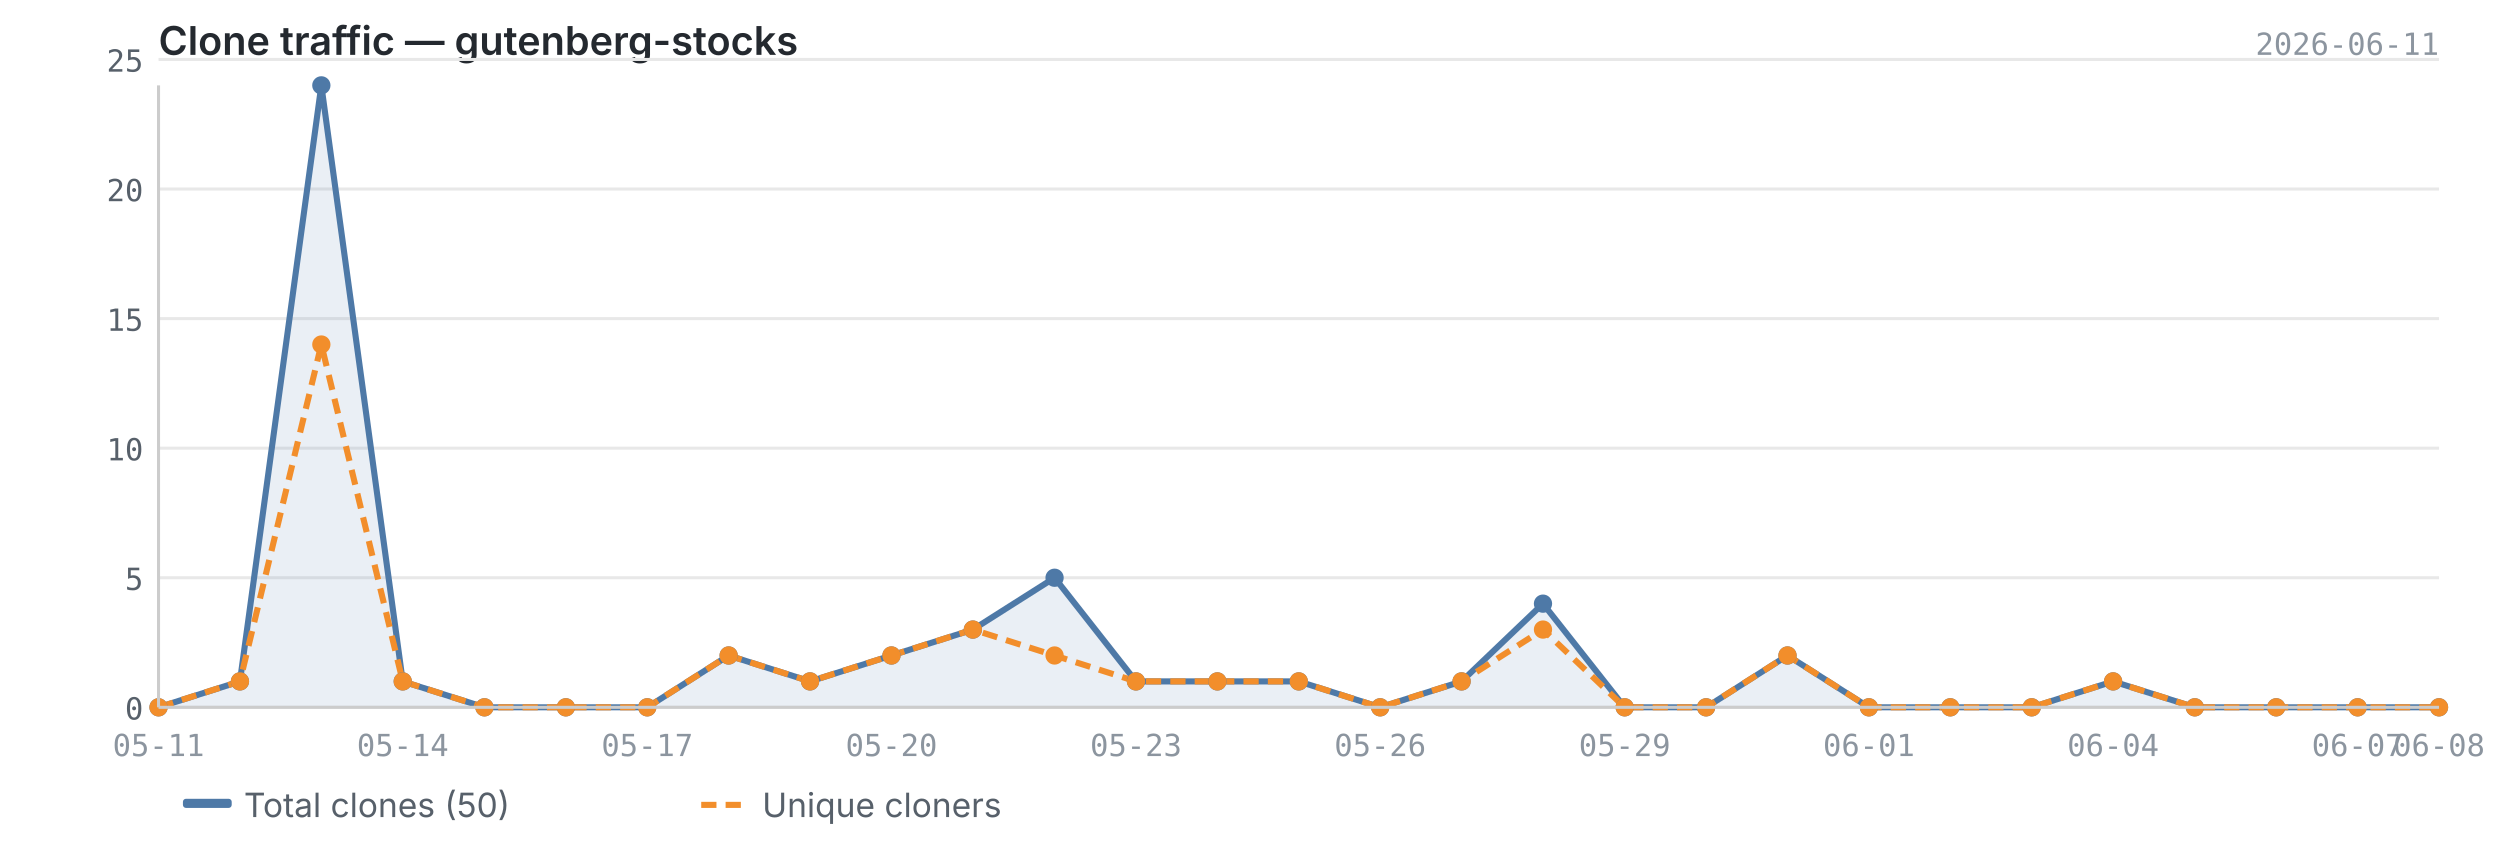
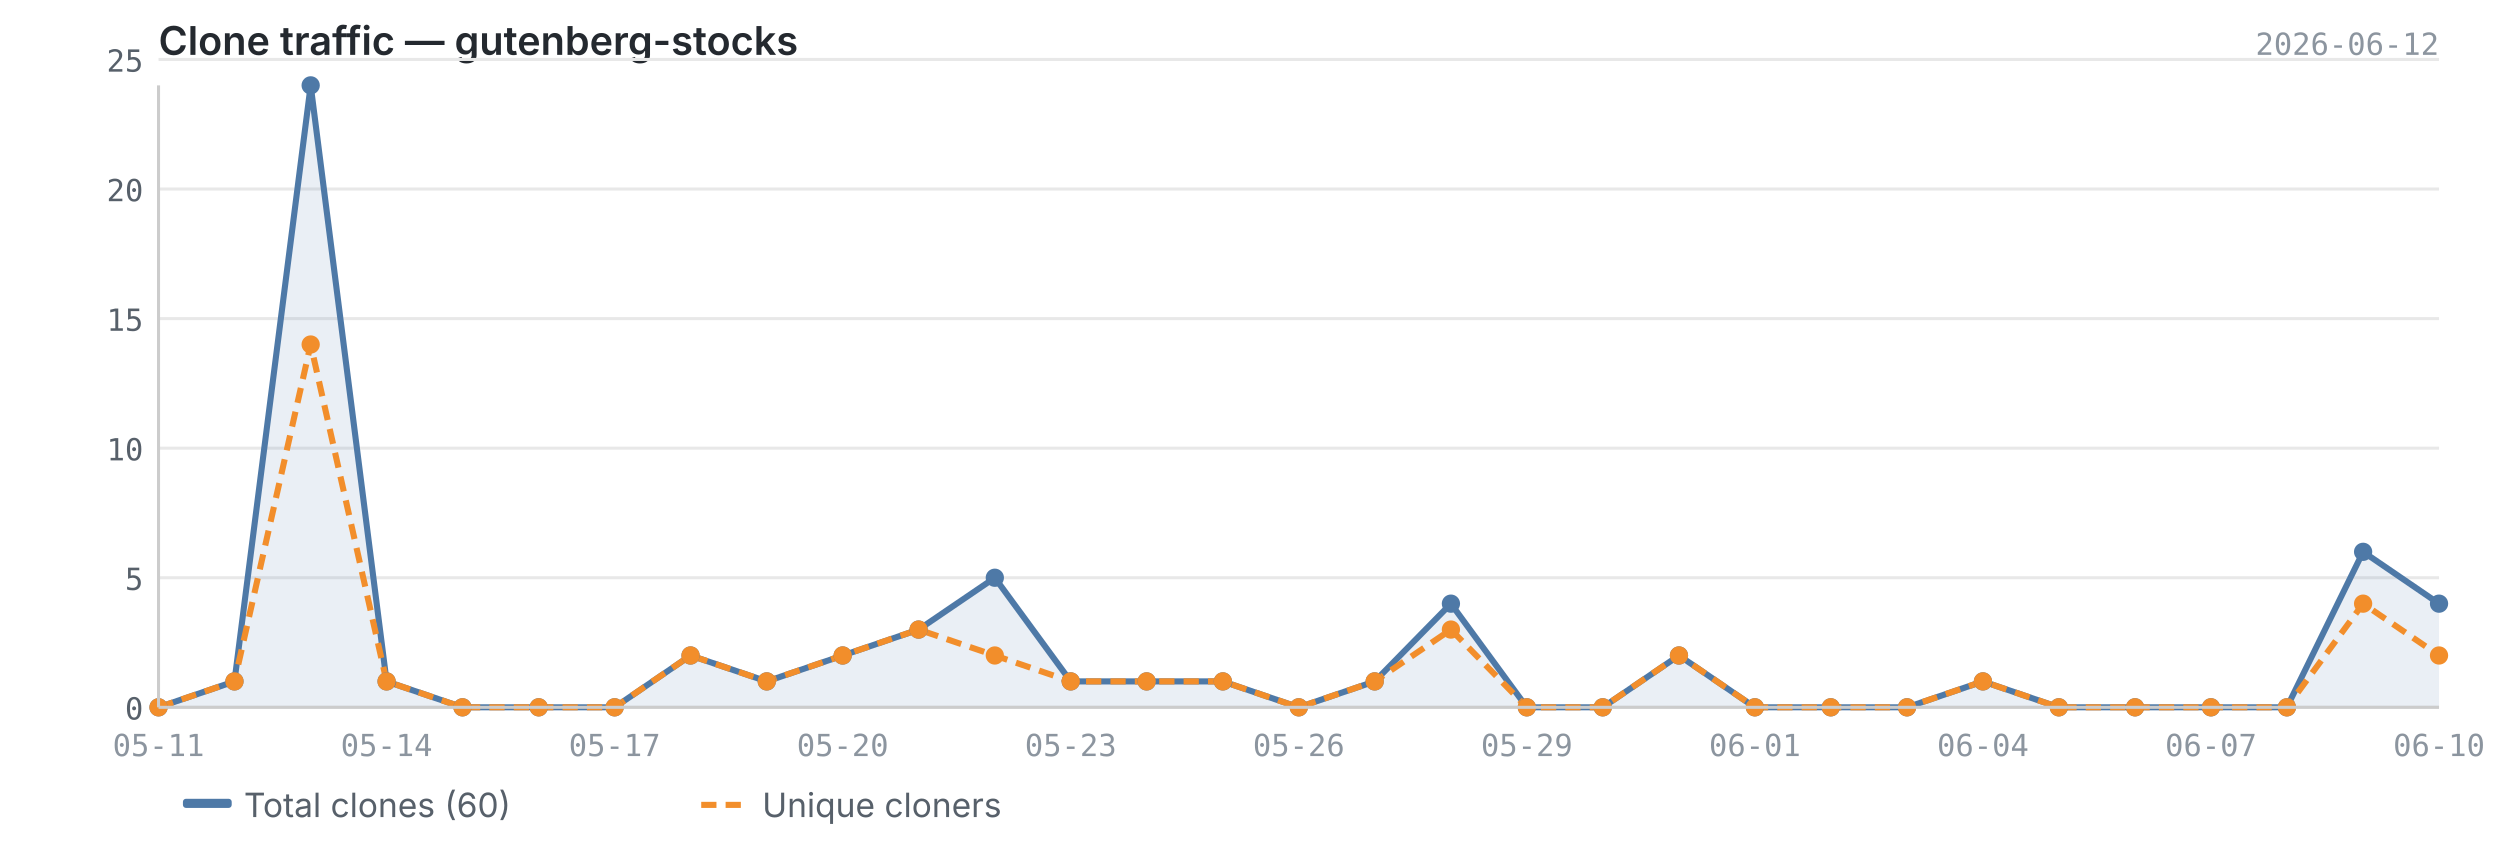
<svg xmlns="http://www.w3.org/2000/svg" viewBox="0 0 820 280" width="820" height="280">
  <text x="52" y="18" font-size="13" font-weight="600" fill="#24292f" font-family="-apple-system, BlinkMacSystemFont, 'Segoe UI', sans-serif">Clone traffic — gutenberg-stocks</text>
-   <text x="800" y="18" font-size="10" fill="#8c959f" font-family="ui-monospace, SFMono-Regular, 'SF Mono', Menlo, monospace" text-anchor="end">2026-06-11</text>
+   <text x="800" y="18" font-size="10" fill="#8c959f" font-family="ui-monospace, SFMono-Regular, 'SF Mono', Menlo, monospace" text-anchor="end">2026-06-12</text>
  <line x1="52" y1="232.0" x2="800" y2="232.0" stroke="#e8e8e8" stroke-width="1" />
  <line x1="52" y1="189.5" x2="800" y2="189.5" stroke="#e8e8e8" stroke-width="1" />
  <line x1="52" y1="147.0" x2="800" y2="147.0" stroke="#e8e8e8" stroke-width="1" />
  <line x1="52" y1="104.5" x2="800" y2="104.5" stroke="#e8e8e8" stroke-width="1" />
  <line x1="52" y1="62.0" x2="800" y2="62.0" stroke="#e8e8e8" stroke-width="1" />
  <line x1="52" y1="19.5" x2="800" y2="19.5" stroke="#e8e8e8" stroke-width="1" />
-   <path d="M52.0,232.0 L52.0,232.0 L78.7,223.5 L105.4,28.0 L132.1,223.5 L158.9,232.0 L185.6,232.0 L212.3,232.0 L239.0,215.0 L265.7,223.5 L292.4,215.0 L319.1,206.5 L345.9,189.5 L372.6,223.5 L399.3,223.5 L426.0,223.5 L452.7,232.0 L479.4,223.5 L506.1,198.0 L532.9,232.0 L559.6,232.0 L586.3,215.0 L613.0,232.0 L639.7,232.0 L666.4,232.0 L693.1,223.5 L719.9,232.0 L746.6,232.0 L773.3,232.0 L800.0,232.0 L800.0,232.0 L52.0,232.0Z" fill="#4e79a7" opacity="0.12" />
-   <polyline points="52.0,232.0 78.7,223.5 105.4,28.0 132.1,223.5 158.9,232.0 185.6,232.0 212.3,232.0 239.0,215.0 265.7,223.5 292.4,215.0 319.1,206.5 345.9,189.5 372.6,223.5 399.3,223.5 426.0,223.5 452.7,232.0 479.4,223.5 506.1,198.0 532.9,232.0 559.6,232.0 586.3,215.0 613.0,232.0 639.7,232.0 666.4,232.0 693.1,223.5 719.9,232.0 746.6,232.0 773.3,232.0 800.0,232.0" fill="none" stroke="#4e79a7" stroke-width="2" stroke-linejoin="round" />
-   <polyline points="52.0,232.0 78.7,223.5 105.4,113.0 132.1,223.5 158.9,232.0 185.6,232.0 212.3,232.0 239.0,215.0 265.7,223.5 292.4,215.0 319.1,206.5 345.9,215.0 372.6,223.5 399.3,223.5 426.0,223.5 452.7,232.0 479.4,223.5 506.1,206.5 532.9,232.0 559.6,232.0 586.3,215.0 613.0,232.0 639.7,232.0 666.4,232.0 693.1,223.5 719.9,232.0 746.6,232.0 773.3,232.0 800.0,232.0" fill="none" stroke="#f28e2b" stroke-width="2" stroke-linejoin="round" stroke-dasharray="5,3" />
+   <path d="M52.0,232.0 L52.0,232.0 L76.9,223.5 L101.9,28.0 L126.8,223.5 L151.7,232.0 L176.7,232.0 L201.6,232.0 L226.5,215.0 L251.5,223.5 L276.4,215.0 L301.3,206.5 L326.3,189.5 L351.2,223.5 L376.1,223.5 L401.1,223.5 L426.0,232.0 L450.9,223.5 L475.9,198.0 L500.8,232.0 L525.7,232.0 L550.7,215.0 L575.6,232.0 L600.5,232.0 L625.5,232.0 L650.4,223.5 L675.3,232.0 L700.3,232.0 L725.2,232.0 L750.1,232.0 L775.1,181.0 L800.0,198.0 L800.0,232.0 L52.0,232.0Z" fill="#4e79a7" opacity="0.12" />
+   <polyline points="52.0,232.0 76.9,223.5 101.9,28.0 126.8,223.5 151.7,232.0 176.7,232.0 201.6,232.0 226.5,215.0 251.5,223.5 276.4,215.0 301.3,206.5 326.3,189.5 351.2,223.5 376.1,223.5 401.1,223.5 426.0,232.0 450.9,223.5 475.9,198.0 500.8,232.0 525.7,232.0 550.7,215.0 575.6,232.0 600.5,232.0 625.5,232.0 650.4,223.5 675.3,232.0 700.3,232.0 725.2,232.0 750.1,232.0 775.1,181.0 800.0,198.0" fill="none" stroke="#4e79a7" stroke-width="2" stroke-linejoin="round" />
+   <polyline points="52.0,232.0 76.9,223.5 101.9,113.0 126.8,223.5 151.7,232.0 176.7,232.0 201.6,232.0 226.5,215.0 251.5,223.5 276.4,215.0 301.3,206.5 326.3,215.0 351.2,223.5 376.1,223.5 401.1,223.5 426.0,232.0 450.9,223.5 475.9,206.5 500.8,232.0 525.7,232.0 550.7,215.0 575.6,232.0 600.5,232.0 625.5,232.0 650.4,223.5 675.3,232.0 700.3,232.0 725.2,232.0 750.1,232.0 775.1,198.0 800.0,215.0" fill="none" stroke="#f28e2b" stroke-width="2" stroke-linejoin="round" stroke-dasharray="5,3" />
  <circle cx="52.0" cy="232.0" r="3" fill="#4e79a7" />
-   <circle cx="78.7" cy="223.5" r="3" fill="#4e79a7" />
-   <circle cx="105.4" cy="28.0" r="3" fill="#4e79a7" />
-   <circle cx="132.1" cy="223.5" r="3" fill="#4e79a7" />
-   <circle cx="158.9" cy="232.0" r="3" fill="#4e79a7" />
-   <circle cx="185.6" cy="232.0" r="3" fill="#4e79a7" />
-   <circle cx="212.3" cy="232.0" r="3" fill="#4e79a7" />
-   <circle cx="239.0" cy="215.0" r="3" fill="#4e79a7" />
-   <circle cx="265.7" cy="223.5" r="3" fill="#4e79a7" />
-   <circle cx="292.4" cy="215.0" r="3" fill="#4e79a7" />
-   <circle cx="319.1" cy="206.5" r="3" fill="#4e79a7" />
-   <circle cx="345.9" cy="189.5" r="3" fill="#4e79a7" />
-   <circle cx="372.6" cy="223.5" r="3" fill="#4e79a7" />
-   <circle cx="399.3" cy="223.5" r="3" fill="#4e79a7" />
-   <circle cx="426.0" cy="223.5" r="3" fill="#4e79a7" />
-   <circle cx="452.7" cy="232.0" r="3" fill="#4e79a7" />
-   <circle cx="479.4" cy="223.5" r="3" fill="#4e79a7" />
-   <circle cx="506.1" cy="198.0" r="3" fill="#4e79a7" />
-   <circle cx="532.9" cy="232.0" r="3" fill="#4e79a7" />
-   <circle cx="559.6" cy="232.0" r="3" fill="#4e79a7" />
-   <circle cx="586.3" cy="215.0" r="3" fill="#4e79a7" />
-   <circle cx="613.0" cy="232.0" r="3" fill="#4e79a7" />
-   <circle cx="639.7" cy="232.0" r="3" fill="#4e79a7" />
-   <circle cx="666.4" cy="232.0" r="3" fill="#4e79a7" />
-   <circle cx="693.1" cy="223.5" r="3" fill="#4e79a7" />
-   <circle cx="719.9" cy="232.0" r="3" fill="#4e79a7" />
-   <circle cx="746.6" cy="232.0" r="3" fill="#4e79a7" />
-   <circle cx="773.3" cy="232.0" r="3" fill="#4e79a7" />
-   <circle cx="800.0" cy="232.0" r="3" fill="#4e79a7" />
+   <circle cx="76.9" cy="223.5" r="3" fill="#4e79a7" />
+   <circle cx="101.9" cy="28.0" r="3" fill="#4e79a7" />
+   <circle cx="126.8" cy="223.5" r="3" fill="#4e79a7" />
+   <circle cx="151.7" cy="232.0" r="3" fill="#4e79a7" />
+   <circle cx="176.7" cy="232.0" r="3" fill="#4e79a7" />
+   <circle cx="201.6" cy="232.0" r="3" fill="#4e79a7" />
+   <circle cx="226.5" cy="215.0" r="3" fill="#4e79a7" />
+   <circle cx="251.5" cy="223.5" r="3" fill="#4e79a7" />
+   <circle cx="276.4" cy="215.0" r="3" fill="#4e79a7" />
+   <circle cx="301.3" cy="206.5" r="3" fill="#4e79a7" />
+   <circle cx="326.3" cy="189.5" r="3" fill="#4e79a7" />
+   <circle cx="351.2" cy="223.5" r="3" fill="#4e79a7" />
+   <circle cx="376.1" cy="223.5" r="3" fill="#4e79a7" />
+   <circle cx="401.1" cy="223.5" r="3" fill="#4e79a7" />
+   <circle cx="426.0" cy="232.0" r="3" fill="#4e79a7" />
+   <circle cx="450.9" cy="223.5" r="3" fill="#4e79a7" />
+   <circle cx="475.9" cy="198.0" r="3" fill="#4e79a7" />
+   <circle cx="500.8" cy="232.0" r="3" fill="#4e79a7" />
+   <circle cx="525.7" cy="232.0" r="3" fill="#4e79a7" />
+   <circle cx="550.7" cy="215.0" r="3" fill="#4e79a7" />
+   <circle cx="575.6" cy="232.0" r="3" fill="#4e79a7" />
+   <circle cx="600.5" cy="232.0" r="3" fill="#4e79a7" />
+   <circle cx="625.5" cy="232.0" r="3" fill="#4e79a7" />
+   <circle cx="650.4" cy="223.5" r="3" fill="#4e79a7" />
+   <circle cx="675.3" cy="232.0" r="3" fill="#4e79a7" />
+   <circle cx="700.3" cy="232.0" r="3" fill="#4e79a7" />
+   <circle cx="725.2" cy="232.0" r="3" fill="#4e79a7" />
+   <circle cx="750.1" cy="232.0" r="3" fill="#4e79a7" />
+   <circle cx="775.1" cy="181.0" r="3" fill="#4e79a7" />
+   <circle cx="800.0" cy="198.0" r="3" fill="#4e79a7" />
  <circle cx="52.0" cy="232.0" r="3" fill="#f28e2b" />
-   <circle cx="78.7" cy="223.5" r="3" fill="#f28e2b" />
-   <circle cx="105.4" cy="113.0" r="3" fill="#f28e2b" />
-   <circle cx="132.1" cy="223.5" r="3" fill="#f28e2b" />
-   <circle cx="158.9" cy="232.0" r="3" fill="#f28e2b" />
-   <circle cx="185.6" cy="232.0" r="3" fill="#f28e2b" />
-   <circle cx="212.3" cy="232.0" r="3" fill="#f28e2b" />
-   <circle cx="239.0" cy="215.0" r="3" fill="#f28e2b" />
-   <circle cx="265.7" cy="223.5" r="3" fill="#f28e2b" />
-   <circle cx="292.4" cy="215.0" r="3" fill="#f28e2b" />
-   <circle cx="319.1" cy="206.5" r="3" fill="#f28e2b" />
-   <circle cx="345.9" cy="215.0" r="3" fill="#f28e2b" />
-   <circle cx="372.6" cy="223.5" r="3" fill="#f28e2b" />
-   <circle cx="399.3" cy="223.5" r="3" fill="#f28e2b" />
-   <circle cx="426.0" cy="223.5" r="3" fill="#f28e2b" />
-   <circle cx="452.7" cy="232.0" r="3" fill="#f28e2b" />
-   <circle cx="479.4" cy="223.5" r="3" fill="#f28e2b" />
-   <circle cx="506.1" cy="206.5" r="3" fill="#f28e2b" />
-   <circle cx="532.9" cy="232.0" r="3" fill="#f28e2b" />
-   <circle cx="559.6" cy="232.0" r="3" fill="#f28e2b" />
-   <circle cx="586.3" cy="215.0" r="3" fill="#f28e2b" />
-   <circle cx="613.0" cy="232.0" r="3" fill="#f28e2b" />
-   <circle cx="639.7" cy="232.0" r="3" fill="#f28e2b" />
-   <circle cx="666.4" cy="232.0" r="3" fill="#f28e2b" />
-   <circle cx="693.1" cy="223.5" r="3" fill="#f28e2b" />
-   <circle cx="719.9" cy="232.0" r="3" fill="#f28e2b" />
-   <circle cx="746.6" cy="232.0" r="3" fill="#f28e2b" />
-   <circle cx="773.3" cy="232.0" r="3" fill="#f28e2b" />
-   <circle cx="800.0" cy="232.0" r="3" fill="#f28e2b" />
+   <circle cx="76.9" cy="223.5" r="3" fill="#f28e2b" />
+   <circle cx="101.9" cy="113.0" r="3" fill="#f28e2b" />
+   <circle cx="126.8" cy="223.5" r="3" fill="#f28e2b" />
+   <circle cx="151.7" cy="232.0" r="3" fill="#f28e2b" />
+   <circle cx="176.7" cy="232.0" r="3" fill="#f28e2b" />
+   <circle cx="201.6" cy="232.0" r="3" fill="#f28e2b" />
+   <circle cx="226.5" cy="215.0" r="3" fill="#f28e2b" />
+   <circle cx="251.5" cy="223.5" r="3" fill="#f28e2b" />
+   <circle cx="276.4" cy="215.0" r="3" fill="#f28e2b" />
+   <circle cx="301.3" cy="206.5" r="3" fill="#f28e2b" />
+   <circle cx="326.3" cy="215.0" r="3" fill="#f28e2b" />
+   <circle cx="351.2" cy="223.5" r="3" fill="#f28e2b" />
+   <circle cx="376.1" cy="223.5" r="3" fill="#f28e2b" />
+   <circle cx="401.1" cy="223.5" r="3" fill="#f28e2b" />
+   <circle cx="426.0" cy="232.0" r="3" fill="#f28e2b" />
+   <circle cx="450.9" cy="223.5" r="3" fill="#f28e2b" />
+   <circle cx="475.9" cy="206.5" r="3" fill="#f28e2b" />
+   <circle cx="500.8" cy="232.0" r="3" fill="#f28e2b" />
+   <circle cx="525.7" cy="232.0" r="3" fill="#f28e2b" />
+   <circle cx="550.7" cy="215.0" r="3" fill="#f28e2b" />
+   <circle cx="575.6" cy="232.0" r="3" fill="#f28e2b" />
+   <circle cx="600.5" cy="232.0" r="3" fill="#f28e2b" />
+   <circle cx="625.5" cy="232.0" r="3" fill="#f28e2b" />
+   <circle cx="650.4" cy="223.5" r="3" fill="#f28e2b" />
+   <circle cx="675.3" cy="232.0" r="3" fill="#f28e2b" />
+   <circle cx="700.3" cy="232.0" r="3" fill="#f28e2b" />
+   <circle cx="725.2" cy="232.0" r="3" fill="#f28e2b" />
+   <circle cx="750.1" cy="232.0" r="3" fill="#f28e2b" />
+   <circle cx="775.1" cy="198.0" r="3" fill="#f28e2b" />
+   <circle cx="800.0" cy="215.0" r="3" fill="#f28e2b" />
  <line x1="52" y1="28" x2="52" y2="232" stroke="#cccccc" stroke-width="1" />
  <line x1="52" y1="232" x2="800" y2="232" stroke="#cccccc" stroke-width="1" />
  <text x="47" y="236.0" text-anchor="end" font-size="10" fill="#57606a" font-family="ui-monospace, SFMono-Regular, 'SF Mono', Menlo, monospace">0</text>
  <text x="47" y="193.5" text-anchor="end" font-size="10" fill="#57606a" font-family="ui-monospace, SFMono-Regular, 'SF Mono', Menlo, monospace">5</text>
  <text x="47" y="151.0" text-anchor="end" font-size="10" fill="#57606a" font-family="ui-monospace, SFMono-Regular, 'SF Mono', Menlo, monospace">10</text>
  <text x="47" y="108.5" text-anchor="end" font-size="10" fill="#57606a" font-family="ui-monospace, SFMono-Regular, 'SF Mono', Menlo, monospace">15</text>
  <text x="47" y="66.0" text-anchor="end" font-size="10" fill="#57606a" font-family="ui-monospace, SFMono-Regular, 'SF Mono', Menlo, monospace">20</text>
  <text x="47" y="23.5" text-anchor="end" font-size="10" fill="#57606a" font-family="ui-monospace, SFMono-Regular, 'SF Mono', Menlo, monospace">25</text>
  <text x="52.0" y="248" text-anchor="middle" font-size="10" fill="#8c959f" font-family="ui-monospace, SFMono-Regular, 'SF Mono', Menlo, monospace">05-11</text>
-   <text x="132.1" y="248" text-anchor="middle" font-size="10" fill="#8c959f" font-family="ui-monospace, SFMono-Regular, 'SF Mono', Menlo, monospace">05-14</text>
-   <text x="212.3" y="248" text-anchor="middle" font-size="10" fill="#8c959f" font-family="ui-monospace, SFMono-Regular, 'SF Mono', Menlo, monospace">05-17</text>
-   <text x="292.4" y="248" text-anchor="middle" font-size="10" fill="#8c959f" font-family="ui-monospace, SFMono-Regular, 'SF Mono', Menlo, monospace">05-20</text>
-   <text x="372.6" y="248" text-anchor="middle" font-size="10" fill="#8c959f" font-family="ui-monospace, SFMono-Regular, 'SF Mono', Menlo, monospace">05-23</text>
-   <text x="452.7" y="248" text-anchor="middle" font-size="10" fill="#8c959f" font-family="ui-monospace, SFMono-Regular, 'SF Mono', Menlo, monospace">05-26</text>
-   <text x="532.9" y="248" text-anchor="middle" font-size="10" fill="#8c959f" font-family="ui-monospace, SFMono-Regular, 'SF Mono', Menlo, monospace">05-29</text>
-   <text x="613.0" y="248" text-anchor="middle" font-size="10" fill="#8c959f" font-family="ui-monospace, SFMono-Regular, 'SF Mono', Menlo, monospace">06-01</text>
-   <text x="693.1" y="248" text-anchor="middle" font-size="10" fill="#8c959f" font-family="ui-monospace, SFMono-Regular, 'SF Mono', Menlo, monospace">06-04</text>
-   <text x="773.3" y="248" text-anchor="middle" font-size="10" fill="#8c959f" font-family="ui-monospace, SFMono-Regular, 'SF Mono', Menlo, monospace">06-07</text>
-   <text x="800.0" y="248" text-anchor="middle" font-size="10" fill="#8c959f" font-family="ui-monospace, SFMono-Regular, 'SF Mono', Menlo, monospace">06-08</text>
+   <text x="126.8" y="248" text-anchor="middle" font-size="10" fill="#8c959f" font-family="ui-monospace, SFMono-Regular, 'SF Mono', Menlo, monospace">05-14</text>
+   <text x="201.6" y="248" text-anchor="middle" font-size="10" fill="#8c959f" font-family="ui-monospace, SFMono-Regular, 'SF Mono', Menlo, monospace">05-17</text>
+   <text x="276.4" y="248" text-anchor="middle" font-size="10" fill="#8c959f" font-family="ui-monospace, SFMono-Regular, 'SF Mono', Menlo, monospace">05-20</text>
+   <text x="351.2" y="248" text-anchor="middle" font-size="10" fill="#8c959f" font-family="ui-monospace, SFMono-Regular, 'SF Mono', Menlo, monospace">05-23</text>
+   <text x="426.0" y="248" text-anchor="middle" font-size="10" fill="#8c959f" font-family="ui-monospace, SFMono-Regular, 'SF Mono', Menlo, monospace">05-26</text>
+   <text x="500.8" y="248" text-anchor="middle" font-size="10" fill="#8c959f" font-family="ui-monospace, SFMono-Regular, 'SF Mono', Menlo, monospace">05-29</text>
+   <text x="575.6" y="248" text-anchor="middle" font-size="10" fill="#8c959f" font-family="ui-monospace, SFMono-Regular, 'SF Mono', Menlo, monospace">06-01</text>
+   <text x="650.4" y="248" text-anchor="middle" font-size="10" fill="#8c959f" font-family="ui-monospace, SFMono-Regular, 'SF Mono', Menlo, monospace">06-04</text>
+   <text x="725.2" y="248" text-anchor="middle" font-size="10" fill="#8c959f" font-family="ui-monospace, SFMono-Regular, 'SF Mono', Menlo, monospace">06-07</text>
+   <text x="800.0" y="248" text-anchor="middle" font-size="10" fill="#8c959f" font-family="ui-monospace, SFMono-Regular, 'SF Mono', Menlo, monospace">06-10</text>
  <rect x="60" y="262" width="16" height="3" fill="#4e79a7" rx="1" />
-   <text x="80" y="268" font-size="11" fill="#57606a" font-family="-apple-system, BlinkMacSystemFont, 'Segoe UI', sans-serif">Total clones (50)</text>
+   <text x="80" y="268" font-size="11" fill="#57606a" font-family="-apple-system, BlinkMacSystemFont, 'Segoe UI', sans-serif">Total clones (60)</text>
  <line x1="230" y1="264" x2="246" y2="264" stroke="#f28e2b" stroke-width="2" stroke-dasharray="5,3" />
  <text x="250" y="268" font-size="11" fill="#57606a" font-family="-apple-system, BlinkMacSystemFont, 'Segoe UI', sans-serif">Unique cloners</text>
</svg>
